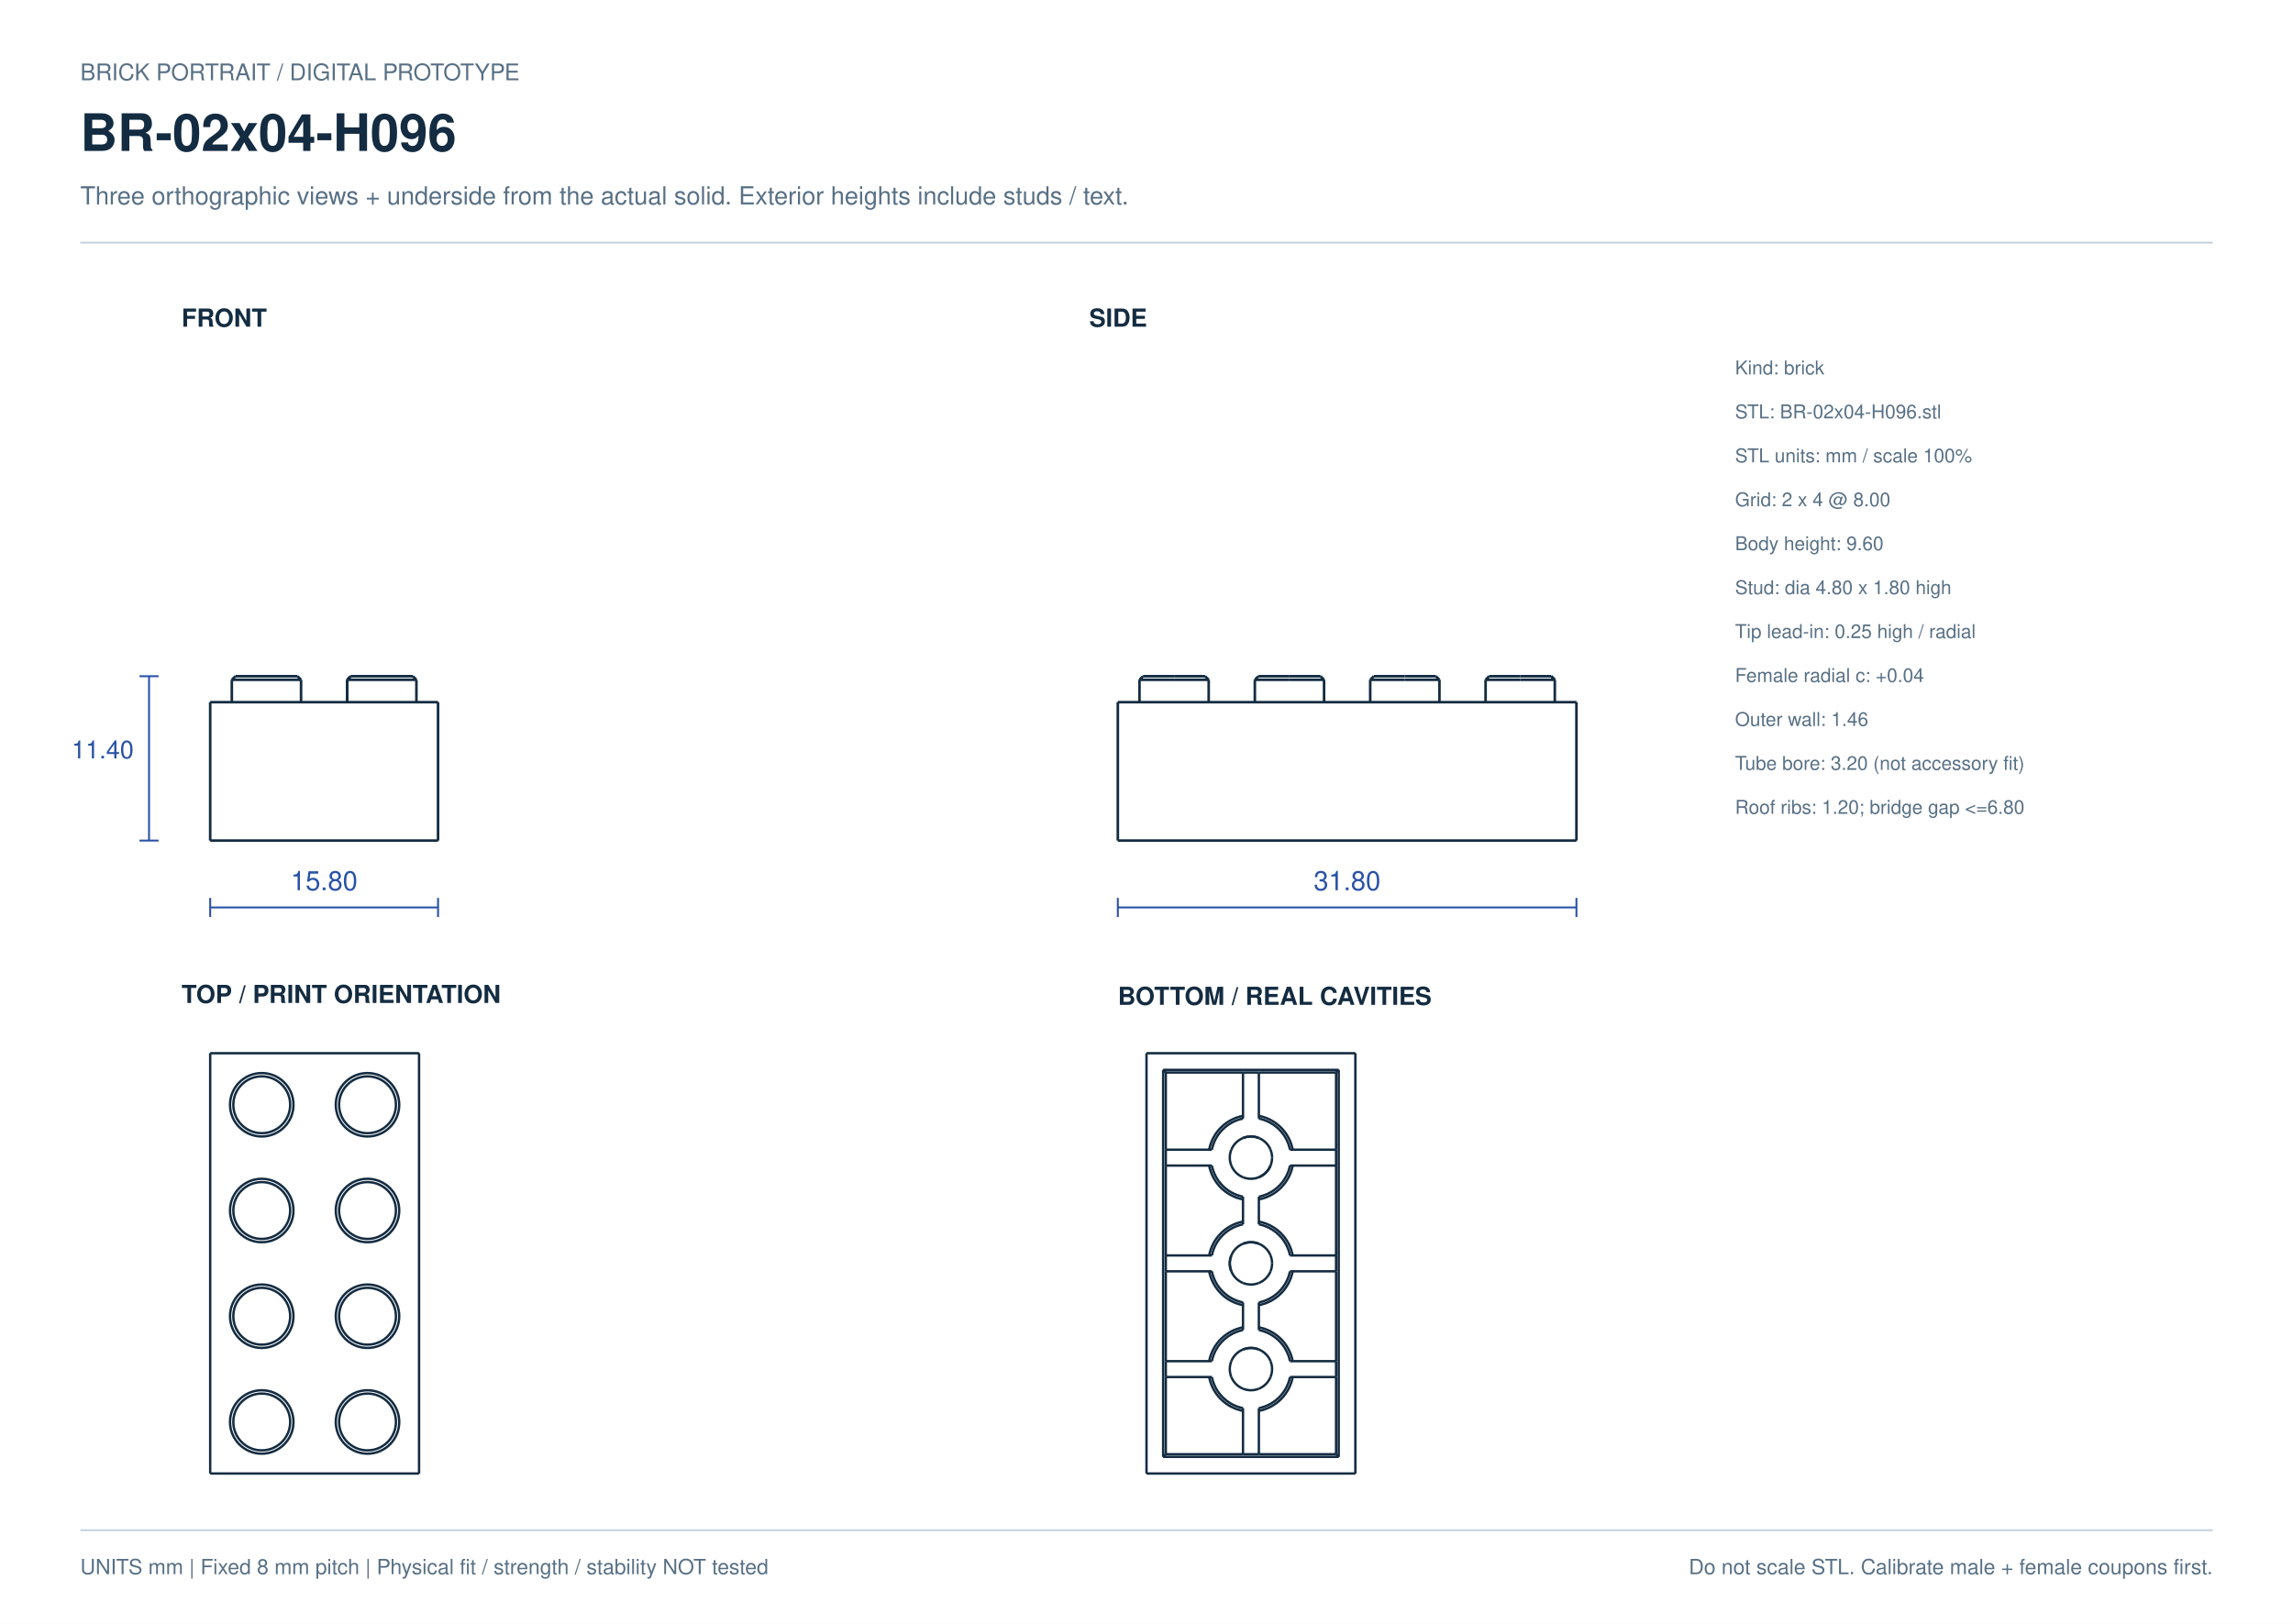
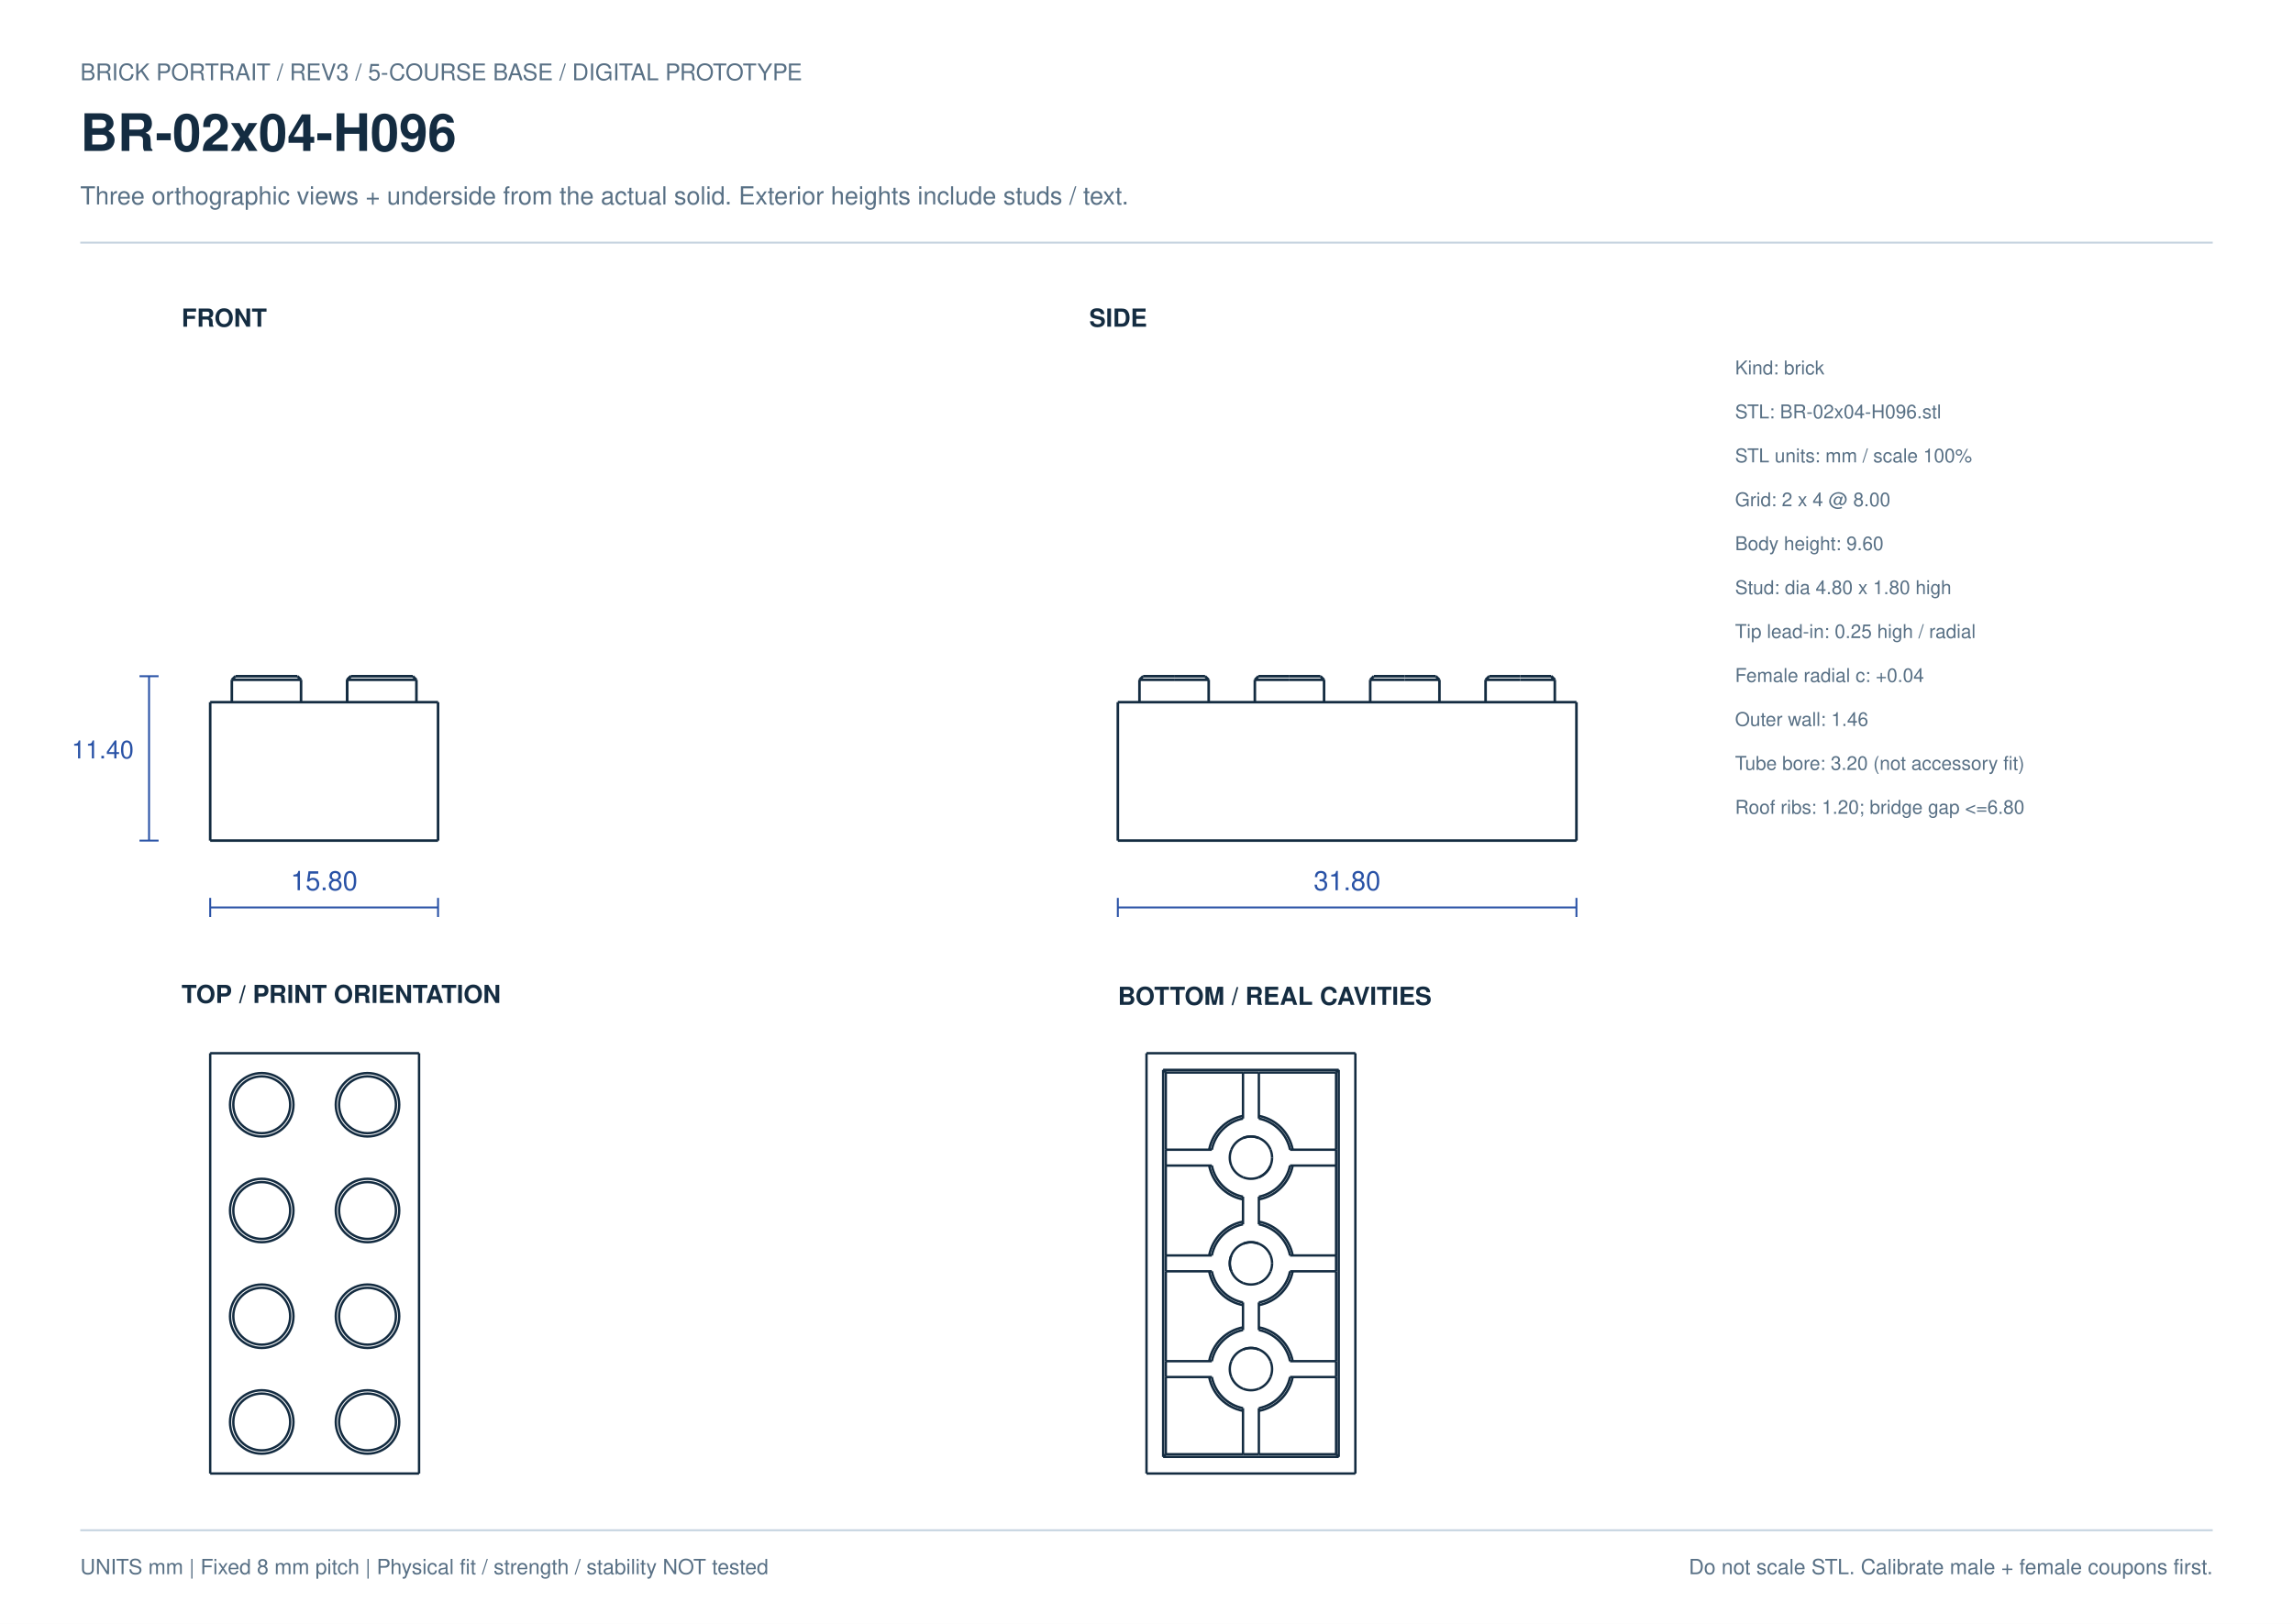
<svg xmlns="http://www.w3.org/2000/svg" width="420mm" height="297.5mm" viewBox="0 0 1200 850">
  <rect width="1200" height="850" fill="white" />
-   <text x="42" y="42" font-family="Helvetica,Arial,sans-serif" font-size="12" fill="#587085" font-weight="normal" text-anchor="start">BRICK PORTRAIT / DIGITAL PROTOTYPE</text>
+   <text x="42" y="42" font-family="Helvetica,Arial,sans-serif" font-size="12" fill="#587085" font-weight="normal" text-anchor="start">BRICK PORTRAIT / REV3 / 5-COURSE BASE / DIGITAL PROTOTYPE</text>
  <text x="42" y="79" font-family="Helvetica,Arial,sans-serif" font-size="27" fill="#142c41" font-weight="bold" text-anchor="start">BR-02x04-H096</text>
  <text x="42" y="107" font-family="Helvetica,Arial,sans-serif" font-size="13" fill="#587085" font-weight="normal" text-anchor="start">Three orthographic views + underside from the actual solid. Exterior heights include studs / text.</text>
  <line x1="42" y1="127" x2="1158" y2="127" stroke="#c5d3df" stroke-width="1" />
  <text x="95" y="171" font-family="Helvetica,Arial,sans-serif" font-size="13" fill="#142c41" font-weight="bold" text-anchor="start">FRONT</text>
  <g transform="translate(109.2453,440) scale(7.54717) rotate(90)">
    <g fill="none" stroke="#142c41" stroke-linecap="butt" stroke-linejoin="miter" stroke-width="0.18" transform="scale(1, -1)">
      <path d=" M -9.6 1.6 L -11.15 1.6 " />
      <path d=" M -9.6 9.6 L -11.15 9.6 " />
      <path d=" M -9.6 9.6 L -11.15 9.6 " />
      <path d=" M -11.4 1.85 L -11.15 1.6 " />
      <path d=" M -11.4 9.85 L -11.15 9.6 " />
      <path d=" M -11.4 9.85 L -11.15 9.6 " />
    </g>
    <g fill="none" stroke="#142c41" stroke-linecap="butt" stroke-linejoin="miter" stroke-width="0.18" transform="scale(1, -1)">
      <path d=" M 0 0.1 L -9.6 0.1 " />
      <path d=" M 0 0.1 L 0 15.9 " />
      <path d=" M 0 15.9 L -9.6 15.9 " />
      <path d=" M -9.6 0.1 L -9.6 15.9 " />
      <path d="M-11.15, 1.6 L-11.15, 1.66  L-11.15, 1.838  L-11.15, 2.124  L-11.15, 2.504  L-11.15, 2.959  L-11.15, 3.466  L-11.15, 4  L-11.15, 4.534  L-11.15, 5.041  L-11.15, 5.496  L-11.15, 5.876  L-11.15, 6.162  L-11.15, 6.34  L-11.15, 6.4 " />
      <path d=" M -9.6 6.4 L -11.15 6.4 " />
      <path d="M-11.15, 9.6 L-11.15, 9.66  L-11.15, 9.838  L-11.15, 10.124  L-11.15, 10.504  L-11.15, 10.959  L-11.15, 11.466  L-11.15, 12  L-11.15, 12.534  L-11.15, 13.041  L-11.15, 13.496  L-11.15, 13.876  L-11.15, 14.162  L-11.15, 14.34  L-11.15, 14.4 " />
      <path d=" M -9.6 14.4 L -11.15 14.4 " />
      <path d="M-11.4, 1.85 L-11.4, 1.904  L-11.4, 2.063  L-11.4, 2.319  L-11.4, 2.659  L-11.4, 3.067  L-11.4, 3.522  L-11.4, 4  L-11.4, 4.478  L-11.4, 4.933  L-11.4, 5.34  L-11.4, 5.681  L-11.4, 5.937  L-11.4, 6.096  L-11.4, 6.15 " />
      <path d=" M -11.15 6.4 L -11.4 6.15 " />
      <path d="M-11.4, 9.85 L-11.4, 9.904  L-11.4, 10.063  L-11.4, 10.319  L-11.4, 10.659  L-11.4, 11.067  L-11.4, 11.522  L-11.4, 12  L-11.4, 12.478  L-11.4, 12.933  L-11.4, 13.341  L-11.4, 13.681  L-11.4, 13.937  L-11.4, 14.096  L-11.4, 14.15 " />
      <path d=" M -11.15 14.4 L -11.4 14.15 " />
    </g>
  </g>
  <line x1="110" y1="475" x2="229.245" y2="475" stroke="#2952a6" stroke-width="1" />
  <line x1="110" y1="470" x2="110" y2="480" stroke="#2952a6" stroke-width="1" />
  <line x1="229.245" y1="470" x2="229.245" y2="480" stroke="#2952a6" stroke-width="1" />
  <text x="169.623" y="466" font-family="Helvetica,Arial,sans-serif" font-size="14" fill="#2952a6" font-weight="normal" text-anchor="middle">15.80</text>
  <line x1="78" y1="353.962" x2="78" y2="440" stroke="#2952a6" stroke-width="1" />
  <line x1="73" y1="353.962" x2="83" y2="353.962" stroke="#2952a6" stroke-width="1" />
  <line x1="73" y1="440" x2="83" y2="440" stroke="#2952a6" stroke-width="1" />
  <text x="70" y="396.981" font-family="Helvetica,Arial,sans-serif" font-size="13" fill="#2952a6" font-weight="normal" text-anchor="end">11.40</text>
  <text x="570" y="171" font-family="Helvetica,Arial,sans-serif" font-size="13" fill="#142c41" font-weight="bold" text-anchor="start">SIDE</text>
  <g transform="translate(584.2453,440) scale(7.54717) rotate(-90)">
    <g fill="none" stroke="#142c41" stroke-linecap="butt" stroke-linejoin="miter" stroke-width="0.18" transform="scale(1, -1)">
      <path d=" M 9.6 -6.4 L 11.15 -6.4 " />
      <path d=" M 9.6 -1.6 L 11.15 -1.6 " />
      <path d=" M 9.6 -14.4 L 11.15 -14.4 " />
      <path d=" M 9.6 -9.6 L 11.15 -9.6 " />
      <path d=" M 9.6 -22.4 L 11.15 -22.4 " />
      <path d=" M 9.6 -17.6 L 11.15 -17.6 " />
      <path d=" M 9.6 -30.4 L 11.15 -30.4 " />
      <path d=" M 9.6 -25.6 L 11.15 -25.6 " />
      <path d=" M 11.4 -6.15 L 11.15 -6.4 " />
      <path d=" M 11.4 -1.85 L 11.15 -1.6 " />
      <path d=" M 11.4 -14.15 L 11.15 -14.4 " />
      <path d=" M 11.4 -9.85 L 11.15 -9.6 " />
      <path d=" M 11.4 -30.15 L 11.15 -30.4 " />
      <path d=" M 11.4 -22.15 L 11.15 -22.4 " />
      <path d=" M 11.4 -17.85 L 11.15 -17.6 " />
      <path d=" M 11.4 -30.15 L 11.15 -30.4 " />
      <path d=" M 11.4 -25.85 L 11.15 -25.6 " />
    </g>
    <g fill="none" stroke="#142c41" stroke-linecap="butt" stroke-linejoin="miter" stroke-width="0.18" transform="scale(1, -1)">
      <path d=" M 0 -0.1 L 9.6 -0.1 " />
      <path d=" M 9.6 -0.1 L 9.6 -31.9 " />
      <path d=" M 0 -31.9 L 9.6 -31.9 " />
      <path d=" M 0 -0.1 L 0 -31.9 " />
      <path d="M11.15, -4 Q11.15, -4.134 11.15, -4.269  Q11.15, -4.536 11.15, -4.793  Q11.15, -4.917 11.15, -5.041  Q11.15, -5.159 11.15, -5.277  Q11.15, -5.387 11.15, -5.496  Q11.15, -5.597 11.15, -5.697  Q11.15, -5.787 11.15, -5.876  Q11.15, -5.954 11.15, -6.032  Q11.15, -6.097 11.15, -6.162  Q11.15, -6.214 11.15, -6.265  Q11.15, -6.303 11.15, -6.34  Q11.15, -6.362 11.15, -6.385  Q11.15, -6.392 11.15, -6.4 " />
      <path d="M11.15, -1.6 Q11.15, -1.608 11.15, -1.615  Q11.15, -1.638 11.15, -1.66  Q11.15, -1.697 11.15, -1.735  Q11.15, -1.786 11.15, -1.838  Q11.15, -1.903 11.15, -1.968  Q11.15, -2.046 11.15, -2.124  Q11.15, -2.213 11.15, -2.303  Q11.15, -2.403 11.15, -2.504  Q11.15, -2.613 11.15, -2.723  Q11.15, -2.841 11.15, -2.959  Q11.15, -3.083 11.15, -3.207  Q11.15, -3.464 11.15, -3.731  Q11.15, -3.866 11.15, -4 " />
      <path d="M11.15, -12 Q11.15, -12.134 11.15, -12.269  Q11.15, -12.536 11.15, -12.793  Q11.15, -12.917 11.15, -13.041  Q11.15, -13.159 11.15, -13.277  Q11.15, -13.387 11.15, -13.496  Q11.15, -13.597 11.15, -13.697  Q11.15, -13.787 11.15, -13.876  Q11.15, -13.954 11.15, -14.032  Q11.15, -14.097 11.15, -14.162  Q11.15, -14.214 11.15, -14.265  Q11.15, -14.303 11.15, -14.34  Q11.15, -14.362 11.15, -14.385  Q11.15, -14.393 11.15, -14.4 " />
      <path d="M11.15, -9.6 Q11.15, -9.608 11.15, -9.615  Q11.15, -9.638 11.15, -9.66  Q11.15, -9.697 11.15, -9.735  Q11.15, -9.786 11.15, -9.838  Q11.15, -9.903 11.15, -9.968  Q11.15, -10.046 11.15, -10.124  Q11.15, -10.213 11.15, -10.303  Q11.15, -10.403 11.15, -10.504  Q11.15, -10.613 11.15, -10.723  Q11.15, -10.841 11.15, -10.959  Q11.15, -11.083 11.15, -11.207  Q11.15, -11.464 11.15, -11.731  Q11.15, -11.866 11.15, -12 " />
      <path d="M11.15, -20 Q11.15, -20.134 11.15, -20.269  Q11.15, -20.536 11.15, -20.793  Q11.15, -20.917 11.15, -21.041  Q11.15, -21.159 11.15, -21.277  Q11.15, -21.387 11.15, -21.496  Q11.15, -21.597 11.15, -21.697  Q11.15, -21.787 11.15, -21.876  Q11.15, -21.954 11.15, -22.032  Q11.15, -22.097 11.15, -22.162  Q11.15, -22.214 11.15, -22.265  Q11.15, -22.303 11.15, -22.34  Q11.15, -22.362 11.15, -22.385  Q11.15, -22.392 11.15, -22.4 " />
      <path d="M11.15, -17.6 Q11.15, -17.608 11.15, -17.615  Q11.15, -17.638 11.15, -17.66  Q11.15, -17.697 11.15, -17.735  Q11.15, -17.786 11.15, -17.838  Q11.15, -17.903 11.15, -17.968  Q11.15, -18.046 11.15, -18.124  Q11.15, -18.213 11.15, -18.303  Q11.15, -18.403 11.15, -18.504  Q11.15, -18.613 11.15, -18.723  Q11.15, -18.841 11.15, -18.959  Q11.15, -19.083 11.15, -19.207  Q11.15, -19.464 11.15, -19.731  Q11.15, -19.866 11.15, -20 " />
      <path d="M11.15, -28 Q11.15, -28.134 11.15, -28.269  Q11.15, -28.536 11.15, -28.793  Q11.15, -28.917 11.15, -29.041  Q11.15, -29.159 11.15, -29.277  Q11.15, -29.387 11.15, -29.496  Q11.15, -29.597 11.15, -29.697  Q11.15, -29.787 11.15, -29.876  Q11.15, -29.954 11.15, -30.032  Q11.15, -30.097 11.15, -30.162  Q11.15, -30.214 11.15, -30.265  Q11.15, -30.303 11.15, -30.34  Q11.15, -30.362 11.15, -30.385  Q11.15, -30.392 11.15, -30.4 " />
      <path d="M11.15, -25.6 Q11.15, -25.608 11.15, -25.615  Q11.15, -25.638 11.15, -25.66  Q11.15, -25.697 11.15, -25.735  Q11.15, -25.786 11.15, -25.838  Q11.15, -25.903 11.15, -25.968  Q11.15, -26.046 11.15, -26.124  Q11.15, -26.213 11.15, -26.303  Q11.15, -26.403 11.15, -26.504  Q11.15, -26.613 11.15, -26.723  Q11.15, -26.841 11.15, -26.959  Q11.15, -27.083 11.15, -27.207  Q11.15, -27.464 11.15, -27.731  Q11.15, -27.866 11.15, -28 " />
      <path d="M11.4, -4 Q11.4, -4.12 11.4, -4.241  Q11.4, -4.48 11.4, -4.71  Q11.4, -4.821 11.4, -4.933  Q11.4, -5.038 11.4, -5.144  Q11.4, -5.242 11.4, -5.34  Q11.4, -5.43 11.4, -5.52  Q11.4, -5.601 11.4, -5.681  Q11.4, -5.751 11.4, -5.82  Q11.4, -5.879 11.4, -5.937  Q11.4, -5.983 11.4, -6.029  Q11.4, -6.063 11.4, -6.096  Q11.4, -6.116 11.4, -6.136  Q11.4, -6.143 11.4, -6.15 " />
      <path d="M11.4, -1.85 Q11.4, -1.857 11.4, -1.864  Q11.4, -1.884 11.4, -1.904  Q11.4, -1.937 11.4, -1.971  Q11.4, -2.017 11.4, -2.063  Q11.4, -2.121 11.4, -2.18  Q11.4, -2.249 11.4, -2.319  Q11.4, -2.399 11.4, -2.48  Q11.4, -2.57 11.4, -2.659  Q11.4, -2.758 11.4, -2.856  Q11.4, -2.962 11.4, -3.067  Q11.4, -3.179 11.4, -3.29  Q11.4, -3.52 11.4, -3.759  Q11.4, -3.88 11.4, -4 " />
      <path d="M11.4, -12 Q11.4, -12.12 11.4, -12.241  Q11.4, -12.48 11.4, -12.71  Q11.4, -12.822 11.4, -12.933  Q11.4, -13.038 11.4, -13.144  Q11.4, -13.242 11.4, -13.341  Q11.4, -13.43 11.4, -13.52  Q11.4, -13.601 11.4, -13.681  Q11.4, -13.751 11.4, -13.82  Q11.4, -13.879 11.4, -13.937  Q11.4, -13.983 11.4, -14.029  Q11.4, -14.063 11.4, -14.096  Q11.4, -14.116 11.4, -14.136  Q11.4, -14.143 11.4, -14.15 " />
      <path d="M11.4, -9.85 Q11.4, -9.857 11.4, -9.864  Q11.4, -9.884 11.4, -9.904  Q11.4, -9.937 11.4, -9.971  Q11.4, -10.017 11.4, -10.063  Q11.4, -10.121 11.4, -10.18  Q11.4, -10.249 11.4, -10.319  Q11.4, -10.399 11.4, -10.48  Q11.4, -10.57 11.4, -10.659  Q11.4, -10.758 11.4, -10.856  Q11.4, -10.962 11.4, -11.067  Q11.4, -11.178 11.4, -11.29  Q11.4, -11.52 11.4, -11.759  Q11.4, -11.88 11.4, -12 " />
      <path d="M11.4, -20 Q11.4, -20.12 11.4, -20.241  Q11.4, -20.48 11.4, -20.71  Q11.4, -20.822 11.4, -20.933  Q11.4, -21.038 11.4, -21.144  Q11.4, -21.242 11.4, -21.34  Q11.4, -21.43 11.4, -21.52  Q11.4, -21.601 11.4, -21.681  Q11.4, -21.751 11.4, -21.82  Q11.4, -21.879 11.4, -21.937  Q11.4, -21.983 11.4, -22.029  Q11.4, -22.063 11.4, -22.096  Q11.4, -22.116 11.4, -22.137  Q11.4, -22.143 11.4, -22.15 " />
      <path d="M11.4, -17.85 Q11.4, -17.857 11.4, -17.863  Q11.4, -17.884 11.4, -17.904  Q11.4, -17.937 11.4, -17.971  Q11.4, -18.017 11.4, -18.063  Q11.4, -18.121 11.4, -18.18  Q11.4, -18.249 11.4, -18.319  Q11.4, -18.399 11.4, -18.48  Q11.4, -18.57 11.4, -18.66  Q11.4, -18.758 11.4, -18.856  Q11.4, -18.962 11.4, -19.067  Q11.4, -19.178 11.4, -19.29  Q11.4, -19.52 11.4, -19.759  Q11.4, -19.88 11.4, -20 " />
      <path d="M11.4, -28 Q11.4, -28.12 11.4, -28.241  Q11.4, -28.48 11.4, -28.71  Q11.4, -28.822 11.4, -28.933  Q11.4, -29.038 11.4, -29.144  Q11.4, -29.242 11.4, -29.34  Q11.4, -29.43 11.4, -29.52  Q11.4, -29.601 11.4, -29.681  Q11.4, -29.751 11.4, -29.82  Q11.4, -29.879 11.4, -29.937  Q11.4, -29.983 11.4, -30.029  Q11.4, -30.063 11.4, -30.096  Q11.4, -30.116 11.4, -30.137  Q11.4, -30.143 11.4, -30.15 " />
      <path d="M11.4, -25.85 Q11.4, -25.857 11.4, -25.863  Q11.4, -25.884 11.4, -25.904  Q11.4, -25.937 11.4, -25.971  Q11.4, -26.017 11.4, -26.063  Q11.4, -26.121 11.4, -26.18  Q11.4, -26.249 11.4, -26.319  Q11.4, -26.399 11.4, -26.48  Q11.4, -26.57 11.4, -26.66  Q11.4, -26.758 11.4, -26.856  Q11.4, -26.962 11.4, -27.067  Q11.4, -27.178 11.4, -27.29  Q11.4, -27.52 11.4, -27.759  Q11.4, -27.88 11.4, -28 " />
    </g>
  </g>
  <line x1="585" y1="475" x2="825.0" y2="475" stroke="#2952a6" stroke-width="1" />
  <line x1="585" y1="470" x2="585" y2="480" stroke="#2952a6" stroke-width="1" />
  <line x1="825.0" y1="470" x2="825.0" y2="480" stroke="#2952a6" stroke-width="1" />
  <text x="705.0" y="466" font-family="Helvetica,Arial,sans-serif" font-size="14" fill="#2952a6" font-weight="normal" text-anchor="middle">31.80</text>
  <text x="95" y="525" font-family="Helvetica,Arial,sans-serif" font-size="13" fill="#142c41" font-weight="bold" text-anchor="start">TOP / PRINT ORIENTATION</text>
  <g transform="translate(109.3082,772) scale(6.918239) ">
    <g fill="none" stroke="#142c41" stroke-linecap="butt" stroke-linejoin="miter" stroke-width="0.18" transform="scale(1, -1)">
      <path d=" M 0.1 0.1 L 0.1 31.9 " />
      <path d=" M 0.1 0.1 L 15.9 0.1 " />
      <path d=" M 0.1 31.9 L 15.9 31.9 " />
      <path d=" M 15.9 0.1 L 15.9 31.9 " />
      <circle cx="4" cy="4" r="2.4" />
      <circle cx="4" cy="12" r="2.4" />
      <circle cx="12" cy="4" r="2.4" />
      <circle cx="12" cy="12" r="2.4" />
      <circle cx="4" cy="20" r="2.4" />
      <circle cx="4" cy="28" r="2.4" />
      <circle cx="12" cy="20" r="2.4" />
      <circle cx="12" cy="28" r="2.4" />
      <circle cx="4" cy="4" r="2.15" />
      <circle cx="4" cy="12" r="2.15" />
      <circle cx="12" cy="4" r="2.15" />
      <circle cx="12" cy="12" r="2.15" />
      <circle cx="4" cy="20" r="2.15" />
      <circle cx="4" cy="28" r="2.15" />
      <circle cx="12" cy="20" r="2.15" />
      <circle cx="12" cy="28" r="2.15" />
    </g>
  </g>
  <text x="585" y="526" font-family="Helvetica,Arial,sans-serif" font-size="13" fill="#142c41" font-weight="bold" text-anchor="start">BOTTOM / REAL CAVITIES</text>
  <g transform="translate(599.3082,772) scale(6.918239) scale(-1,1)">
    <g fill="none" stroke="#142c41" stroke-linecap="butt" stroke-linejoin="miter" stroke-width="0.18" transform="scale(1, -1)">
      <path d="M-8.6 25.483 A1.6 1.6 0 0 0 -7.4 25.483" />
      <path d="M-8.6 22.517 A1.6 1.6 0 0 0 -9.483 23.4" />
      <path d="M-9.6 24 A1.6 1.6 0 0 0 -9.483 24.6" />
      <path d="M-9.483 24.6 A1.6 1.6 0 0 0 -8.6 25.483" />
      <path d="M-8.6 25.483 A1.6 1.6 0 0 0 -7.4 25.483" />
      <path d="M-7.4 25.483 A1.6 1.6 0 0 0 -6.517 24.6" />
      <path d="M-6.517 24.6 A1.6 1.6 0 0 0 -6.517 23.4" />
      <path d="M-6.517 23.4 A1.6 1.6 0 0 0 -7.4 22.517" />
      <path d="M-7.4 22.517 A1.6 1.6 0 0 0 -8.6 22.517" />
      <path d="M-8.6 22.517 A1.6 1.6 0 0 0 -9.483 23.4" />
      <path d="M-9.483 23.4 A1.6 1.6 0 0 0 -9.6 24" />
      <path d="M-6.517 16.6 A1.6 1.6 0 0 0 -6.517 15.4" />
      <path d="M-8.6 17.483 A1.6 1.6 0 0 0 -7.4 17.483" />
      <path d="M-9.6 16 A1.6 1.6 0 0 0 -9.483 16.6" />
      <path d="M-9.483 16.6 A1.6 1.6 0 0 0 -8.6 17.483" />
      <path d="M-8.6 17.483 A1.6 1.6 0 0 0 -7.4 17.483" />
      <path d="M-7.4 17.483 A1.6 1.6 0 0 0 -6.517 16.6" />
      <path d="M-6.517 16.6 A1.6 1.6 0 0 0 -6.517 15.4" />
      <path d="M-6.517 15.4 A1.6 1.6 0 0 0 -7.4 14.517" />
      <path d="M-7.4 14.517 A1.6 1.6 0 0 0 -8.6 14.517" />
      <path d="M-8.6 14.517 A1.6 1.6 0 0 0 -9.483 15.4" />
      <path d="M-9.483 15.4 A1.6 1.6 0 0 0 -9.6 16" />
      <path d="M-8.6 9.483 A1.6 1.6 0 0 0 -7.4 9.483" />
      <path d="M-9.6 8 A1.6 1.6 0 0 0 -9.483 8.6" />
      <path d="M-9.483 8.6 A1.6 1.6 0 0 0 -8.6 9.483" />
      <path d="M-8.6 9.483 A1.6 1.6 0 0 0 -7.4 9.483" />
      <path d="M-7.4 9.483 A1.6 1.6 0 0 0 -6.517 8.6" />
      <path d="M-6.517 8.6 A1.6 1.6 0 0 0 -6.517 7.4" />
      <path d="M-6.517 7.4 A1.6 1.6 0 0 0 -7.4 6.517" />
      <path d="M-7.4 6.517 A1.6 1.6 0 0 0 -8.6 6.517" />
      <path d="M-8.6 6.517 A1.6 1.6 0 0 0 -9.483 7.4" />
      <path d="M-9.483 7.4 A1.6 1.6 0 0 0 -9.6 8" />
      <path d=" M -0.1 0.1 L -0.1 31.9 " />
      <path d=" M -0.1 0.1 L -15.9 0.1 " />
      <path d=" M -0.1 31.9 L -15.9 31.9 " />
      <path d=" M -15.9 0.1 L -15.9 31.9 " />
      <path d=" M -1.36 1.36 L -14.64 1.36 " />
      <path d=" M -14.64 1.36 L -14.64 30.64 " />
      <path d=" M -14.64 30.64 L -1.36 30.64 " />
      <path d=" M -1.36 30.64 L -1.36 1.36 " />
      <path d="M-14.64, 1.36 L-14.44, 1.56 " />
      <path d=" M -1.56 1.56 L -7.4 1.56 " />
      <path d=" M -8.6 1.56 L -14.44 1.56 " />
      <path d="M-1.36, 1.36 L-1.56, 1.56 " />
      <path d="M-14.64, 30.64 L-14.44, 30.44 " />
      <path d=" M -14.44 1.56 L -14.44 7.4 " />
      <path d=" M -14.44 8.6 L -14.44 15.4 " />
      <path d=" M -14.44 16.6 L -14.44 23.4 " />
      <path d=" M -14.44 24.6 L -14.44 30.44 " />
      <path d="M-1.36, 30.64 L-1.56, 30.44 " />
      <path d=" M -14.44 30.44 L -8.6 30.44 " />
      <path d=" M -7.4 30.44 L -1.56 30.44 " />
      <path d=" M -1.56 30.44 L -1.56 24.6 " />
      <path d=" M -1.56 23.4 L -1.56 16.6 " />
      <path d=" M -1.56 15.4 L -1.56 8.6 " />
      <path d=" M -1.56 7.4 L -1.56 1.56 " />
      <path d=" M -7.4 1.56 L -8.6 1.56 " />
      <path d=" M -14.44 7.4 L -14.44 8.6 " />
      <path d=" M -14.44 15.4 L -14.44 16.6 " />
      <path d=" M -14.44 23.4 L -14.44 24.6 " />
      <path d=" M -7.4 30.44 L -8.6 30.44 " />
      <path d=" M -1.56 23.4 L -1.56 24.6 " />
      <path d=" M -1.56 15.4 L -1.56 16.6 " />
      <path d=" M -1.56 7.4 L -1.56 8.6 " />
      <path d=" M -7.4 1.56 L -7.4 5.043 " />
      <path d=" M -8.6 1.56 L -8.6 5.043 " />
      <path d=" M -10.957 7.4 L -14.44 7.4 " />
      <path d=" M -10.957 8.6 L -14.44 8.6 " />
      <path d=" M -10.957 15.4 L -14.44 15.4 " />
      <path d=" M -10.957 16.6 L -14.44 16.6 " />
      <path d=" M -10.957 23.4 L -14.44 23.4 " />
      <path d=" M -10.957 24.6 L -14.44 24.6 " />
      <path d=" M -8.6 26.957 L -8.6 30.44 " />
      <path d=" M -7.4 26.957 L -7.4 30.44 " />
      <path d=" M -1.56 24.6 L -5.043 24.6 " />
      <path d=" M -1.56 23.4 L -5.043 23.4 " />
      <path d=" M -1.56 16.6 L -5.043 16.6 " />
      <path d=" M -1.56 15.4 L -5.043 15.4 " />
      <path d=" M -1.56 8.6 L -5.043 8.6 " />
      <path d=" M -1.56 7.4 L -5.043 7.4 " />
      <path d="M-4.84 7.4 A3.217 3.217 0 0 0 -7.4 4.84" />
      <path d="M-5.043 7.4 A3.017 3.017 0 0 0 -7.4 5.043" />
      <path d="M-8.6 4.84 A3.217 3.217 0 0 0 -11.16 7.4" />
      <path d="M-8.6 5.043 A3.017 3.017 0 0 0 -10.957 7.4" />
      <path d="M-11.16 8.6 A3.217 3.217 0 0 0 -8.6 11.16" />
      <path d="M-10.957 8.6 A3.017 3.017 0 0 0 -8.6 10.957" />
      <path d=" M -8.6 10.957 L -8.6 13.043 " />
      <path d="M-8.6 12.84 A3.217 3.217 0 0 0 -11.16 15.4" />
      <path d="M-8.6 13.043 A3.017 3.017 0 0 0 -10.957 15.4" />
      <path d="M-11.16 16.6 A3.217 3.217 0 0 0 -8.6 19.16" />
      <path d="M-10.957 16.6 A3.017 3.017 0 0 0 -8.6 18.957" />
      <path d=" M -8.6 18.957 L -8.6 21.043 " />
      <path d="M-8.6 20.84 A3.217 3.217 0 0 0 -11.16 23.4" />
      <path d="M-8.6 21.043 A3.017 3.017 0 0 0 -10.957 23.4" />
      <path d="M-11.16 24.6 A3.217 3.217 0 0 0 -8.6 27.16" />
      <path d="M-10.957 24.6 A3.017 3.017 0 0 0 -8.6 26.957" />
      <path d="M-7.4 27.16 A3.217 3.217 0 0 0 -4.84 24.6" />
      <path d="M-7.4 26.957 A3.017 3.017 0 0 0 -5.043 24.6" />
      <path d="M-5.043 23.4 A3.017 3.017 0 0 0 -7.4 21.043" />
      <path d="M-4.84 23.4 A3.217 3.217 0 0 0 -7.4 20.84" />
      <path d="M-7.4 19.16 A3.217 3.217 0 0 0 -4.84 16.6" />
      <path d="M-7.4 18.957 A3.017 3.017 0 0 0 -5.043 16.6" />
      <path d=" M -7.4 18.957 L -7.4 21.043 " />
      <path d="M-5.043 15.4 A3.017 3.017 0 0 0 -7.4 13.043" />
      <path d="M-4.84 15.4 A3.217 3.217 0 0 0 -7.4 12.84" />
      <path d="M-7.4 11.16 A3.217 3.217 0 0 0 -4.84 8.6" />
      <path d="M-7.4 10.957 A3.017 3.017 0 0 0 -5.043 8.6" />
      <path d=" M -7.4 10.957 L -7.4 13.043 " />
    </g>
  </g>
  <text x="908" y="196" font-family="Helvetica,Arial,sans-serif" font-size="10" fill="#587085" font-weight="normal" text-anchor="start">Kind: brick</text>
  <text x="908" y="219" font-family="Helvetica,Arial,sans-serif" font-size="10" fill="#587085" font-weight="normal" text-anchor="start">STL: BR-02x04-H096.stl</text>
  <text x="908" y="242" font-family="Helvetica,Arial,sans-serif" font-size="10" fill="#587085" font-weight="normal" text-anchor="start">STL units: mm / scale 100%</text>
  <text x="908" y="265" font-family="Helvetica,Arial,sans-serif" font-size="10" fill="#587085" font-weight="normal" text-anchor="start">Grid: 2 x 4 @ 8.00</text>
  <text x="908" y="288" font-family="Helvetica,Arial,sans-serif" font-size="10" fill="#587085" font-weight="normal" text-anchor="start">Body height: 9.60</text>
  <text x="908" y="311" font-family="Helvetica,Arial,sans-serif" font-size="10" fill="#587085" font-weight="normal" text-anchor="start">Stud: dia 4.80 x 1.80 high</text>
  <text x="908" y="334" font-family="Helvetica,Arial,sans-serif" font-size="10" fill="#587085" font-weight="normal" text-anchor="start">Tip lead-in: 0.25 high / radial</text>
  <text x="908" y="357" font-family="Helvetica,Arial,sans-serif" font-size="10" fill="#587085" font-weight="normal" text-anchor="start">Female radial c: +0.04</text>
  <text x="908" y="380" font-family="Helvetica,Arial,sans-serif" font-size="10" fill="#587085" font-weight="normal" text-anchor="start">Outer wall: 1.46</text>
  <text x="908" y="403" font-family="Helvetica,Arial,sans-serif" font-size="10" fill="#587085" font-weight="normal" text-anchor="start">Tube bore: 3.20 (not accessory fit)</text>
  <text x="908" y="426" font-family="Helvetica,Arial,sans-serif" font-size="10" fill="#587085" font-weight="normal" text-anchor="start">Roof ribs: 1.20; bridge gap &lt;=6.80</text>
  <line x1="42" y1="801" x2="1158" y2="801" stroke="#c5d3df" stroke-width="1" />
  <text x="42" y="824" font-family="Helvetica,Arial,sans-serif" font-size="11" fill="#587085" font-weight="normal" text-anchor="start">UNITS mm | Fixed 8 mm pitch | Physical fit / strength / stability NOT tested</text>
  <text x="1158" y="824" font-family="Helvetica,Arial,sans-serif" font-size="11" fill="#587085" font-weight="normal" text-anchor="end">Do not scale STL. Calibrate male + female coupons first.</text>
</svg>
